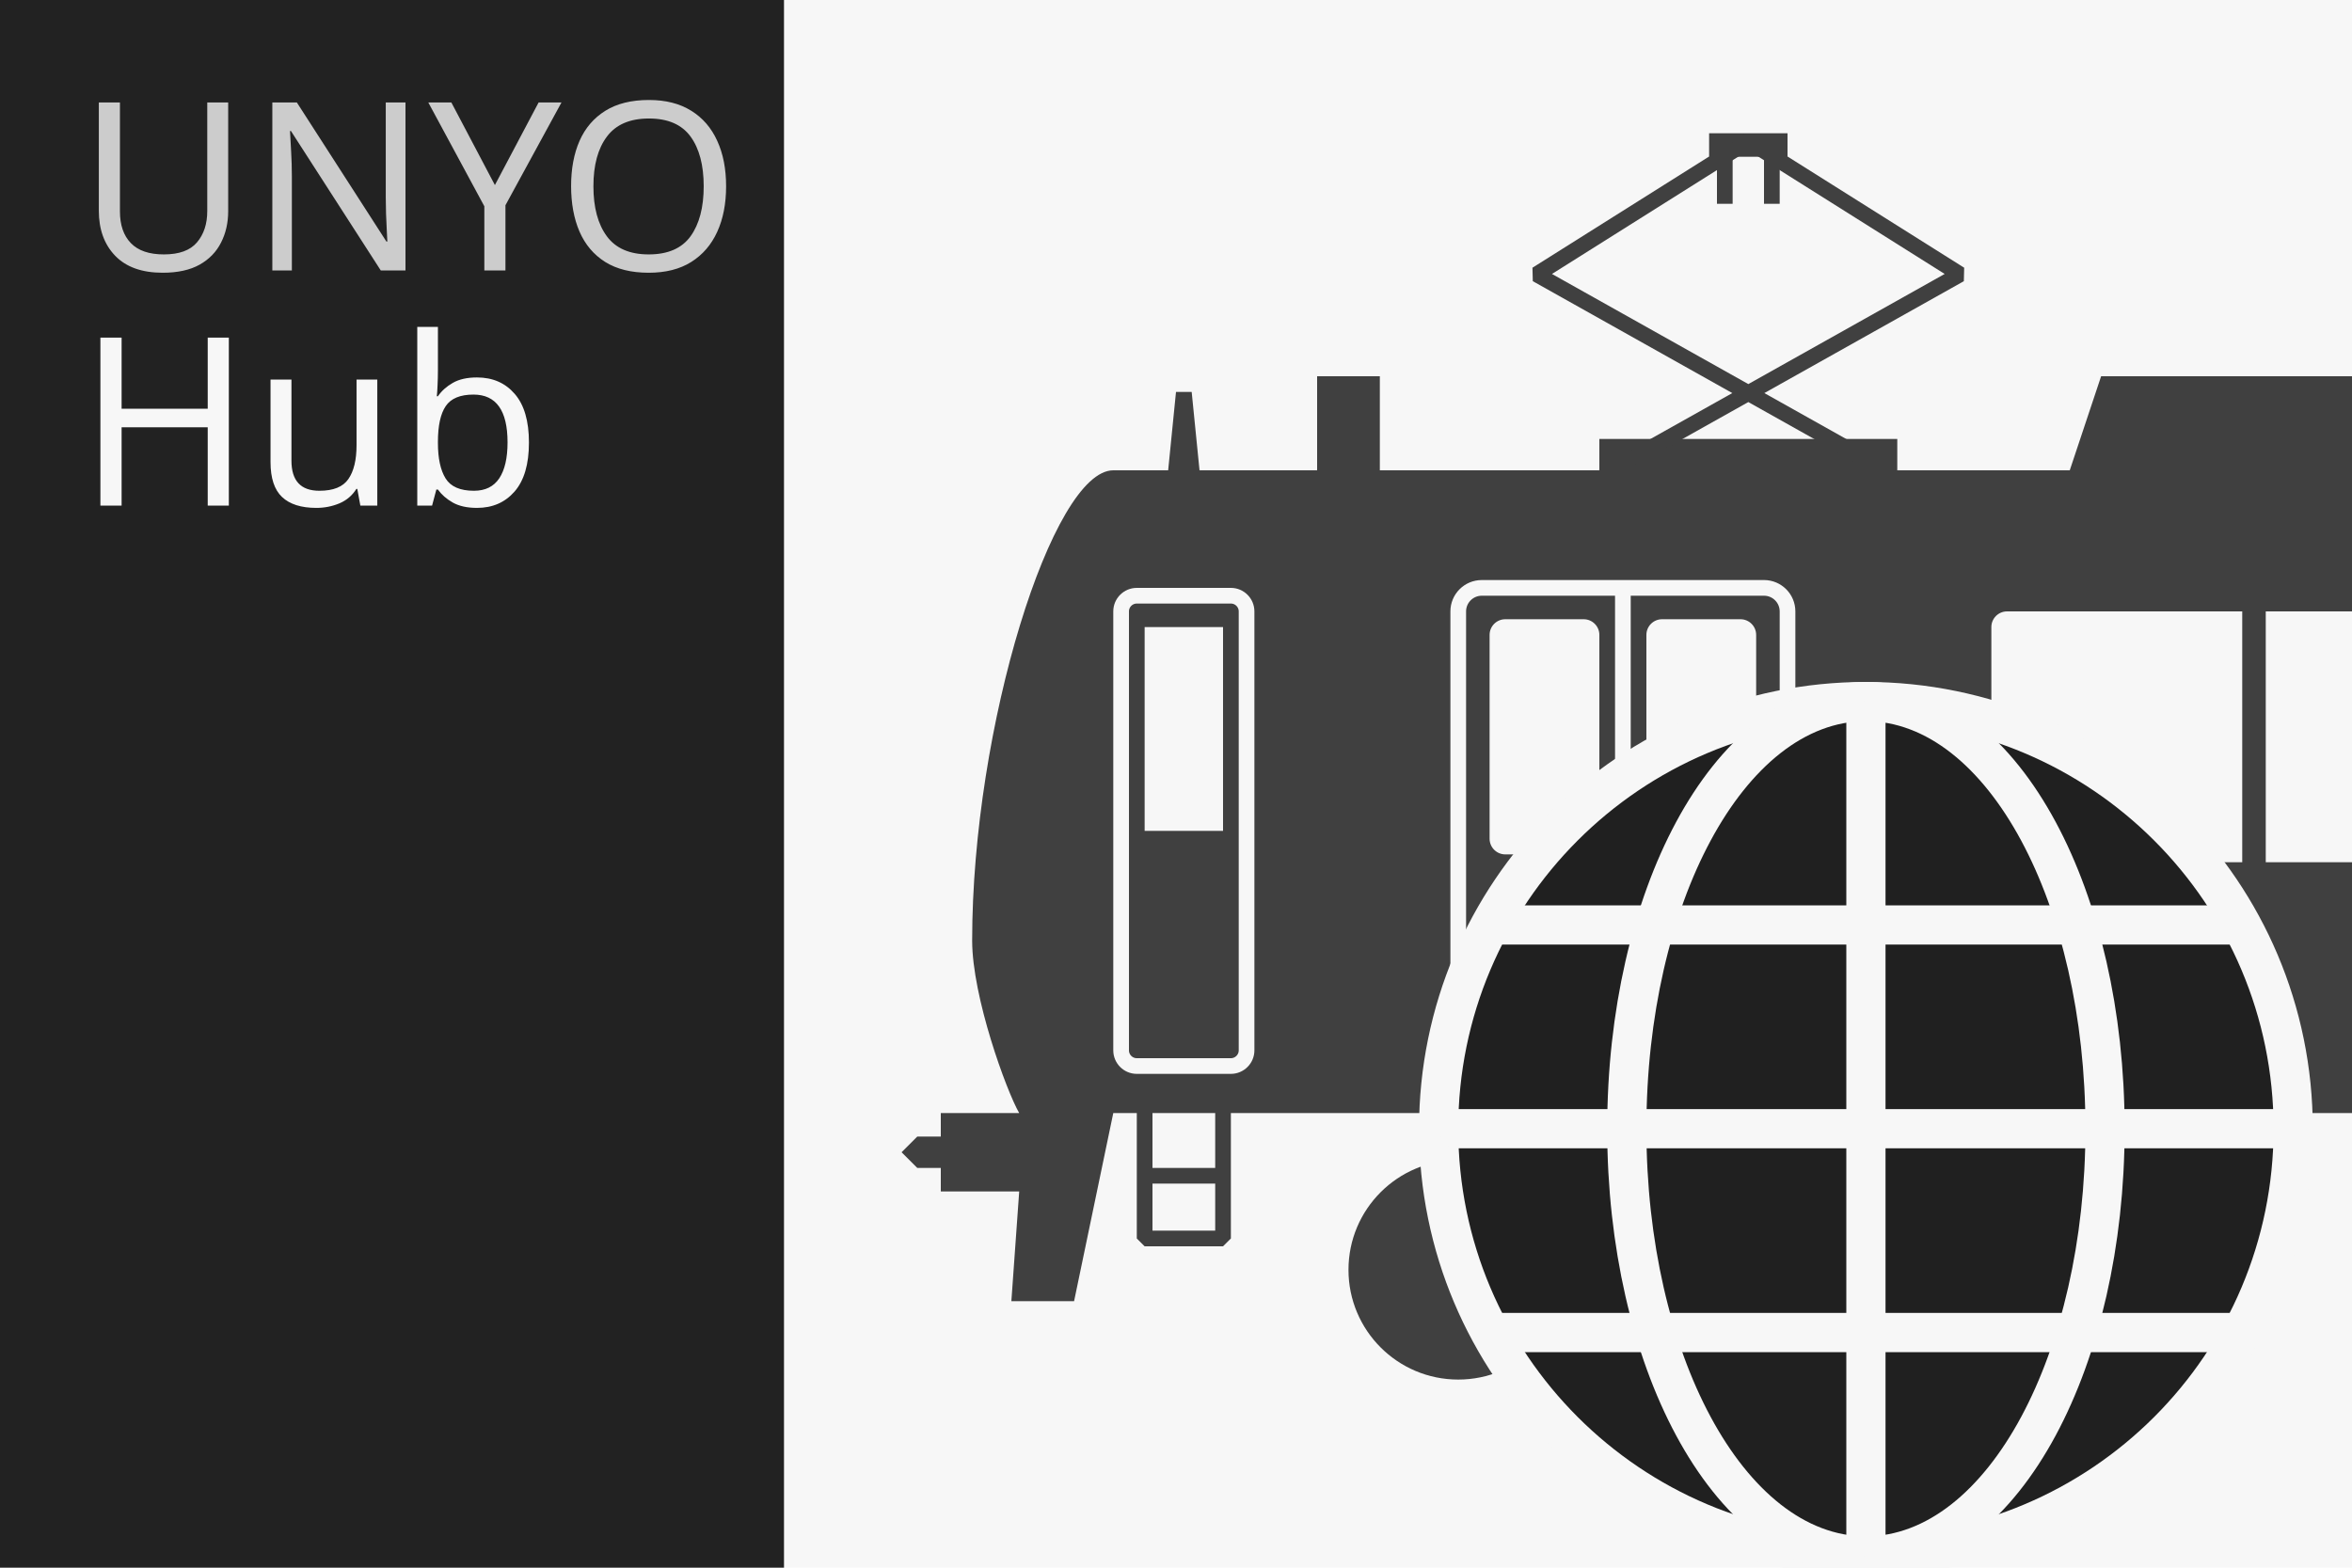
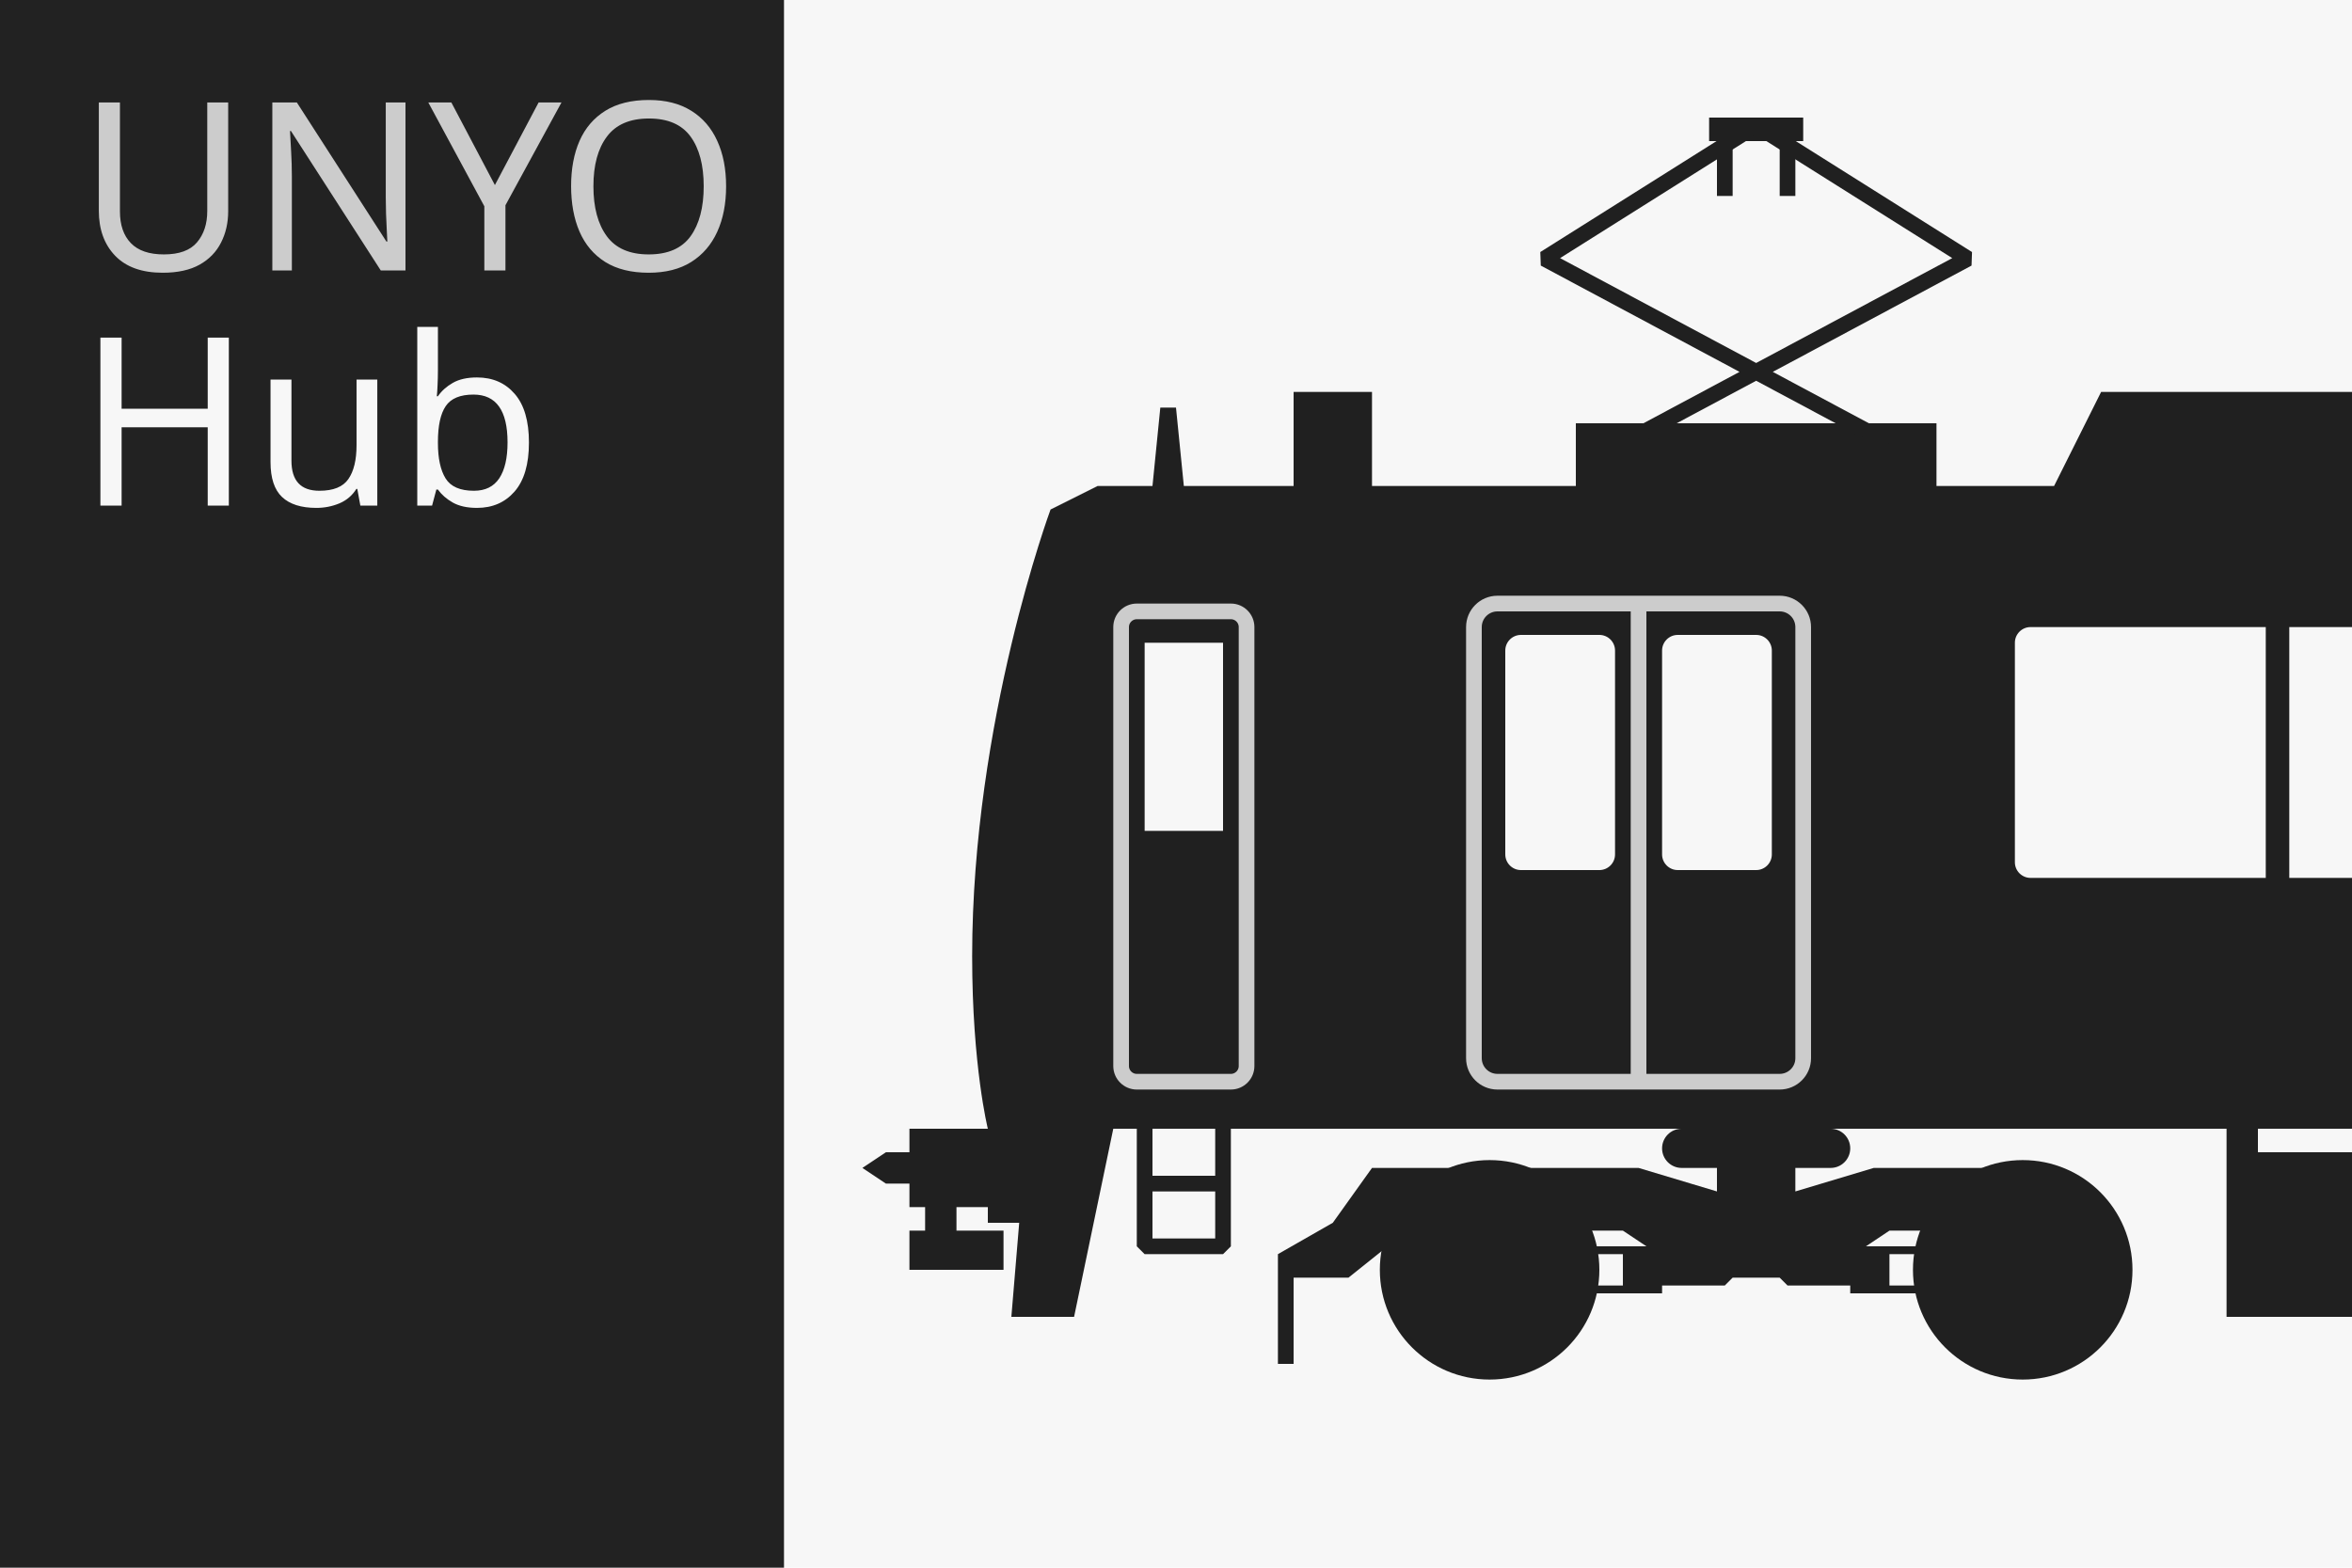
<svg xmlns="http://www.w3.org/2000/svg" width="1500" height="1000" viewBox="0 0 396.875 264.583" version="1.1" id="svg5" xml:space="preserve">
  <defs id="defs2" />
  <g id="layer2" style="display:inline">
    <path id="rect2522" style="fill:#f7f7f7;stroke:none;stroke-width:20.035;stroke-linecap:round;paint-order:stroke fill markers" d="M 132.292,-3e-7 V 264.583 H 396.875 V -3e-7 Z" />
    <path id="rect2522-3" style="display:inline;fill:#222222;stroke:none;stroke-width:20.035;stroke-linecap:round;paint-order:stroke fill markers;fill-opacity:1" d="M 0,0 V 264.583 H 132.292 V 0 Z" />
    <text xml:space="preserve" style="font-weight:300;font-size:39.688px;line-height:1;font-family:'キカカナ23';-inkscape-font-specification:'キカカナ23 Light';stroke-width:0.265" x="13.097" y="45.641" id="text1">
      <tspan id="tspan1" style="font-style:normal;font-variant:normal;font-weight:normal;font-stretch:normal;font-size:39.688px;line-height:1;font-family:'キカカナ23';-inkscape-font-specification:'キカカナ23';fill:#cccccc;fill-opacity:1;stroke-width:0.265" x="13.097" y="45.641">UNYO</tspan>
      <tspan style="font-style:normal;font-variant:normal;font-weight:500;font-stretch:normal;font-size:39.688px;line-height:1;font-family:'キカカナ23';-inkscape-font-specification:'キカカナ23 Medium';fill:#f7f7f7;fill-opacity:1;stroke-width:0.265" x="13.097" y="85.328" id="tspan2">Hub</tspan>
    </text>
  </g>
-   <g id="layer3-4" style="display:inline" transform="translate(132.2917,13.22917)">
-     <path id="path4420-7" style="fill:#404040;fill-opacity:1;stroke:none;stroke-width:3.969;paint-order:stroke fill markers" d="m 156.104,9.26 v 3.969 h 1.323 v 7.938 h 2.646 v -7.938 h 5.292 v 7.938 h 2.646 v -7.938 h 1.323 V 9.26 Z M 89.958,50.271 v 15.875 H 70.115 L 68.792,52.917 H 66.146 L 64.823,66.146 H 55.562 c -10.218,0 -23.812,43.189 -23.812,79.375 0,9.486 5.768,25.346 7.938,29.104 H 26.458 v 3.969 h -3.969 l -2.646,2.646 2.646,2.646 h 3.969 v 3.969 H 39.688 L 38.365,206.375 H 48.948 L 55.562,174.625 H 297.656 V 50.271 H 222.25 l -5.292,15.875 h -29.104 v -5.292 h -50.271 v 5.292 h -37.042 v -15.875 z M 206.375,89.958 h 39.688 V 132.292 H 206.375 c -1.461,0 -2.646,-1.185 -2.646,-2.646 V 92.604 c 0,-1.461 1.185,-2.646 2.646,-2.646 z m 43.656,0 h 39.688 c 1.461,0 2.646,1.185 2.646,2.646 v 37.042 c 0,1.461 -1.185,2.646 -2.646,2.646 h -39.688 z m -128.323,1.323 h 13.229 c 1.461,2e-6 2.646,1.185 2.646,2.646 v 34.396 c 0,1.461 -1.185,2.646 -2.646,2.646 h -13.229 c -1.461,0 -2.646,-1.185 -2.646,-2.646 V 93.927 c 0,-1.461 1.185,-2.646 2.646,-2.646 z m 26.458,0 h 13.229 c 1.461,-4e-6 2.646,1.185 2.646,2.646 v 34.396 c 0,1.461 -1.185,2.646 -2.646,2.646 h -13.229 c -1.461,0 -2.646,-1.185 -2.646,-2.646 V 93.927 c 0,-1.461 1.185,-2.646 2.646,-2.646 z M 60.854,92.604 H 74.083 V 127 H 60.854 Z M 113.771,182.562 c -10.229,0 -18.521,8.292 -18.521,18.521 -3e-6,10.229 8.292,18.521 18.521,18.521 10.229,0 18.521,-8.292 18.521,-18.521 0,-10.229 -8.292,-18.521 -18.521,-18.521 z m 89.958,0 c -10.229,0 -18.521,8.292 -18.521,18.521 0,10.229 8.292,18.521 18.521,18.521 10.229,0 18.521,-8.292 18.521,-18.521 0,-10.229 -8.292,-18.521 -18.521,-18.521 z" />
-     <g id="g35203-6">
-       <path id="rect17863-5" style="fill:none;fill-opacity:0.502;stroke:#f7f7f7;stroke-width:2.646;stroke-dasharray:none;stroke-opacity:1;paint-order:stroke fill markers" d="m 59.531,87.313 c -1.461,0 -2.646,1.185 -2.646,2.646 v 74.083 c 0,1.461 1.185,2.646 2.646,2.646 h 15.875 c 1.461,0 2.646,-1.185 2.646,-2.646 V 89.958 c 0,-1.461 -1.185,-2.646 -2.646,-2.646 z" />
-       <path id="rect18006-6" style="fill:none;fill-opacity:0.502;stroke:#f7f7f7;stroke-width:2.646;stroke-dasharray:none;stroke-opacity:1;paint-order:stroke fill markers" d="m 117.74,85.99 c -2.192,0 -3.969,1.777 -3.969,3.969 v 72.76 c 0,2.192 1.777,3.969 3.969,3.969 h 47.625 c 2.192,0 3.969,-1.777 3.969,-3.969 V 89.958 c 0,-2.192 -1.777,-3.969 -3.969,-3.969 z" />
-       <path style="fill:none;fill-opacity:0.502;stroke:#f7f7f7;stroke-width:2.646;stroke-dasharray:none;stroke-opacity:1;paint-order:stroke fill markers" d="M 141.552,85.99 V 166.688" id="path18260-9" />
+   <g id="layer1" style="display:inline" transform="translate(132.2917,5.291667)">
+     <path id="rect2" style="display:inline;fill:#202020;fill-opacity:1;stroke:none;stroke-width:0;stroke-linecap:round;stroke-linejoin:round;stroke-opacity:1" d="m 119.063,190.5 c -10.229,0 -18.521,8.292 -18.521,18.521 -1e-5,10.229 8.292,18.521 18.521,18.521 10.229,0 18.521,-8.292 18.521,-18.521 0,-10.229 -8.292,-18.521 -18.521,-18.521 z m 89.958,0 c -10.229,0 -18.521,8.292 -18.521,18.521 0,10.229 8.292,18.521 18.521,18.521 10.229,0 18.521,-8.292 18.521,-18.521 0,-10.229 -8.292,-18.521 -18.521,-18.521 z" />
+     <path id="path1" style="display:inline;fill:#202020;fill-opacity:1;stroke:none;stroke-width:0;stroke-linecap:round;stroke-linejoin:round;stroke-opacity:1" d="m 156.104,19.844 v 3.969 h 1.323 v 9.26 h 2.646 V 23.812 h 7.938 v 9.26 h 2.646 V 23.812 h 1.323 V 19.844 Z M 85.99,66.146 v 15.875 H 67.469 L 66.146,68.792 h -2.646 l -1.323,13.229 h -9.26 l -7.938,3.969 c 0,0 -13.229,35.719 -13.229,75.406 0,18.521 2.646,29.104 2.646,29.104 H 21.167 v 3.969 h -3.969 l -3.969,2.646 3.969,2.646 h 3.969 v 3.969 H 23.812 v 3.969 h -2.646 v 6.615 h 15.875 v -6.615 h -7.938 v -3.969 h 5.292 V 206.375 H 39.688 L 38.365,222.25 H 48.948 L 55.562,190.5 h 95.911 c -1.827,0 -3.307,1.481 -3.307,3.307 0,1.827 1.481,3.307 3.307,3.307 h 5.953 v 3.969 l -13.229,-3.969 H 99.219 l -6.615,9.26 -9.26,5.292 -2e-6,18.521 h 2.646 l 2e-6,-14.552 H 95.25 l 6.615,-5.292 v -2.646 h 39.688 l 3.969,2.646 h -19.844 v 1.323 h 15.875 v 5.292 h -15.875 v 1.323 h 22.49 v -1.323 H 158.75 l 1.323,-1.323 h 7.938 l 1.323,1.323 h 10.583 v 1.323 h 22.49 v -1.323 h -15.875 v -5.292 h 15.875 v -1.323 H 182.562 l 3.969,-2.646 h 29.104 v -10.583 h -31.75 l -13.229,3.969 v -3.969 h 5.953 c 1.827,0 3.307,-1.481 3.307,-3.307 0,-1.827 -1.481,-3.307 -3.307,-3.307 h 66.807 v 31.75 h 35.719 V 190.5 h 9.26 v 26.458 h 9.26 V 190.5 66.146 H 222.25 l -7.938,15.875 H 194.469 V 71.438 H 133.615 V 82.021 H 99.219 v -15.875 z M 210.344,105.833 h 39.688 v 42.333 h -39.688 c -1.461,0 -2.646,-1.185 -2.646,-2.646 v -37.042 c 0,-1.461 1.185,-2.646 2.646,-2.646 z m 43.656,0 h 39.688 c 1.461,0 2.646,1.185 2.646,2.646 v 37.042 c 0,1.461 -1.185,2.646 -2.646,2.646 H 254 Z m -129.646,1.323 h 13.229 c 1.461,0 2.646,1.185 2.646,2.646 v 34.396 c 0,1.461 -1.185,2.646 -2.646,2.646 h -13.229 c -1.461,0 -2.646,-1.185 -2.646,-2.646 v -34.396 c 0,-1.461 1.185,-2.646 2.646,-2.646 z m 26.458,0 h 13.229 c 1.461,0 2.646,1.185 2.646,2.646 v 34.396 c 0,1.461 -1.185,2.646 -2.646,2.646 H 150.812 c -1.461,0 -2.646,-1.185 -2.646,-2.646 v -34.396 c 0,-1.461 1.185,-2.646 2.646,-2.646 z m -89.958,1.323 h 13.229 v 31.75 H 60.854 Z M 248.708,190.5 h 25.135 v 3.969 h -25.135 z" transform="translate(0,-5.291667)" clip-path="none" />
+     <g id="g10" transform="translate(-1.6919998e-6,10.58333)" style="display:inline;stroke:#cccccc;stroke-opacity:1">
+       <path id="rect11" style="fill:none;fill-opacity:0.502;stroke:#cccccc;stroke-width:2.646;stroke-dasharray:none;stroke-opacity:1;paint-order:stroke fill markers" d="m 59.531,87.313 c -1.461,0 -2.646,1.185 -2.646,2.646 v 74.083 c 0,1.461 1.185,2.646 2.646,2.646 h 15.875 c 1.461,0 2.646,-1.185 2.646,-2.646 V 89.958 c 0,-1.461 -1.185,-2.646 -2.646,-2.646 z" />
+       <path id="rect12" style="fill:none;fill-opacity:0.502;stroke:#cccccc;stroke-width:2.646;stroke-dasharray:none;stroke-opacity:1;paint-order:stroke fill markers" d="m 120.385,85.99 c -2.192,0 -3.969,1.777 -3.969,3.969 v 72.76 c 0,2.192 1.777,3.969 3.969,3.969 h 47.625 c 2.192,0 3.969,-1.777 3.969,-3.969 V 89.958 c 0,-2.192 -1.777,-3.969 -3.969,-3.969 z" />
+       <path style="fill:none;fill-opacity:0.502;stroke:#cccccc;stroke-width:2.646;stroke-dasharray:none;stroke-opacity:1;paint-order:stroke fill markers" d="M 144.198,85.99 V 166.688" id="path13" />
    </g>
-     <g id="g35198-3" style="stroke:#404040;stroke-opacity:1">
-       <path style="fill:none;fill-opacity:0.997;stroke:#404040;stroke-width:2.646;stroke-linecap:square;stroke-linejoin:bevel;stroke-dasharray:none;stroke-opacity:1;paint-order:stroke fill markers" d="m 60.854,174.625 v 21.167 H 74.083 V 174.625" id="path18325-7" />
-       <path style="fill:#44ccee;fill-opacity:1;stroke:#404040;stroke-width:2.646;stroke-dasharray:none;stroke-opacity:1;paint-order:stroke fill markers" d="M 60.854,185.208 H 74.083" id="path18390-4" />
-       <path style="fill:none;fill-opacity:1;stroke:#404040;stroke-width:2.646;stroke-linecap:square;stroke-linejoin:bevel;stroke-dasharray:none;stroke-opacity:1;paint-order:stroke fill markers" d="M 181.24,63.5 127,33.073 162.719,10.583 198.438,33.073 144.198,63.5" id="path20682-5" />
+     <g id="g20" style="display:inline;stroke:#202020;stroke-opacity:1" transform="translate(0,10.58333)">
+       <path style="fill:none;fill-opacity:0.997;stroke:#202020;stroke-width:2.646;stroke-linecap:square;stroke-linejoin:bevel;stroke-dasharray:none;stroke-opacity:1;paint-order:stroke fill markers" d="m 60.854,174.625 v 19.844 H 74.083 V 174.625" id="path21" />
+       <path style="fill:#44ccee;fill-opacity:1;stroke:#202020;stroke-width:2.646;stroke-dasharray:none;stroke-opacity:1;paint-order:stroke fill markers" d="M 60.854,183.885 H 74.083" id="path22" />
+       <path style="fill:none;fill-opacity:1;stroke:#202020;stroke-width:2.646;stroke-linecap:square;stroke-linejoin:bevel;stroke-dasharray:none;stroke-opacity:1;paint-order:stroke fill markers" d="M 185.208,58.208 128.323,27.781 164.042,5.292 199.76,27.781 142.875,58.208" id="path23" />
    </g>
  </g>
-   <g id="layer4-2" style="display:inline" transform="translate(132.2917,7.9375)">
-     <circle style="fill:#202020;fill-opacity:1;stroke:#f7f7f7;stroke-width:13.229;stroke-linecap:round;stroke-linejoin:round;stroke-dasharray:none;stroke-opacity:1;paint-order:stroke fill markers" id="path1-54" cx="182.562" cy="182.562" r="68.792" />
-     <ellipse style="display:inline;fill:#202020;fill-opacity:1;stroke:#f7f7f7;stroke-width:13.229;stroke-linecap:round;stroke-linejoin:round;stroke-dasharray:none;stroke-opacity:1;paint-order:stroke fill markers" id="path1-5-7" cx="182.562" cy="182.562" rx="37.042" ry="68.792" />
-     <path style="fill:#000000;fill-opacity:1;stroke:#f7f7f7;stroke-width:6.615;stroke-linecap:round;stroke-linejoin:round;stroke-dasharray:none;stroke-opacity:1;paint-order:stroke fill markers" d="M 182.563,113.771 V 251.354" id="path2-4" />
-     <path style="display:inline;fill:#000000;fill-opacity:1;stroke:#f7f7f7;stroke-width:6.615;stroke-linecap:round;stroke-linejoin:round;stroke-dasharray:none;stroke-opacity:1;paint-order:stroke fill markers" d="M 113.771,182.562 H 251.354" id="path2-3-4" />
-     <path style="display:inline;fill:#000000;fill-opacity:1;stroke:#f7f7f7;stroke-width:6.615;stroke-linecap:round;stroke-linejoin:round;stroke-dasharray:none;stroke-opacity:1;paint-order:stroke fill markers" d="M 120.385,148.167 H 244.74" id="path2-3-6-3" />
-     <path style="display:inline;fill:#000000;fill-opacity:1;stroke:#f7f7f7;stroke-width:6.615;stroke-linecap:round;stroke-linejoin:round;stroke-dasharray:none;stroke-opacity:1;paint-order:stroke fill markers" d="M 120.385,216.958 H 244.74" id="path2-3-7-0" />
-   </g>
</svg>
